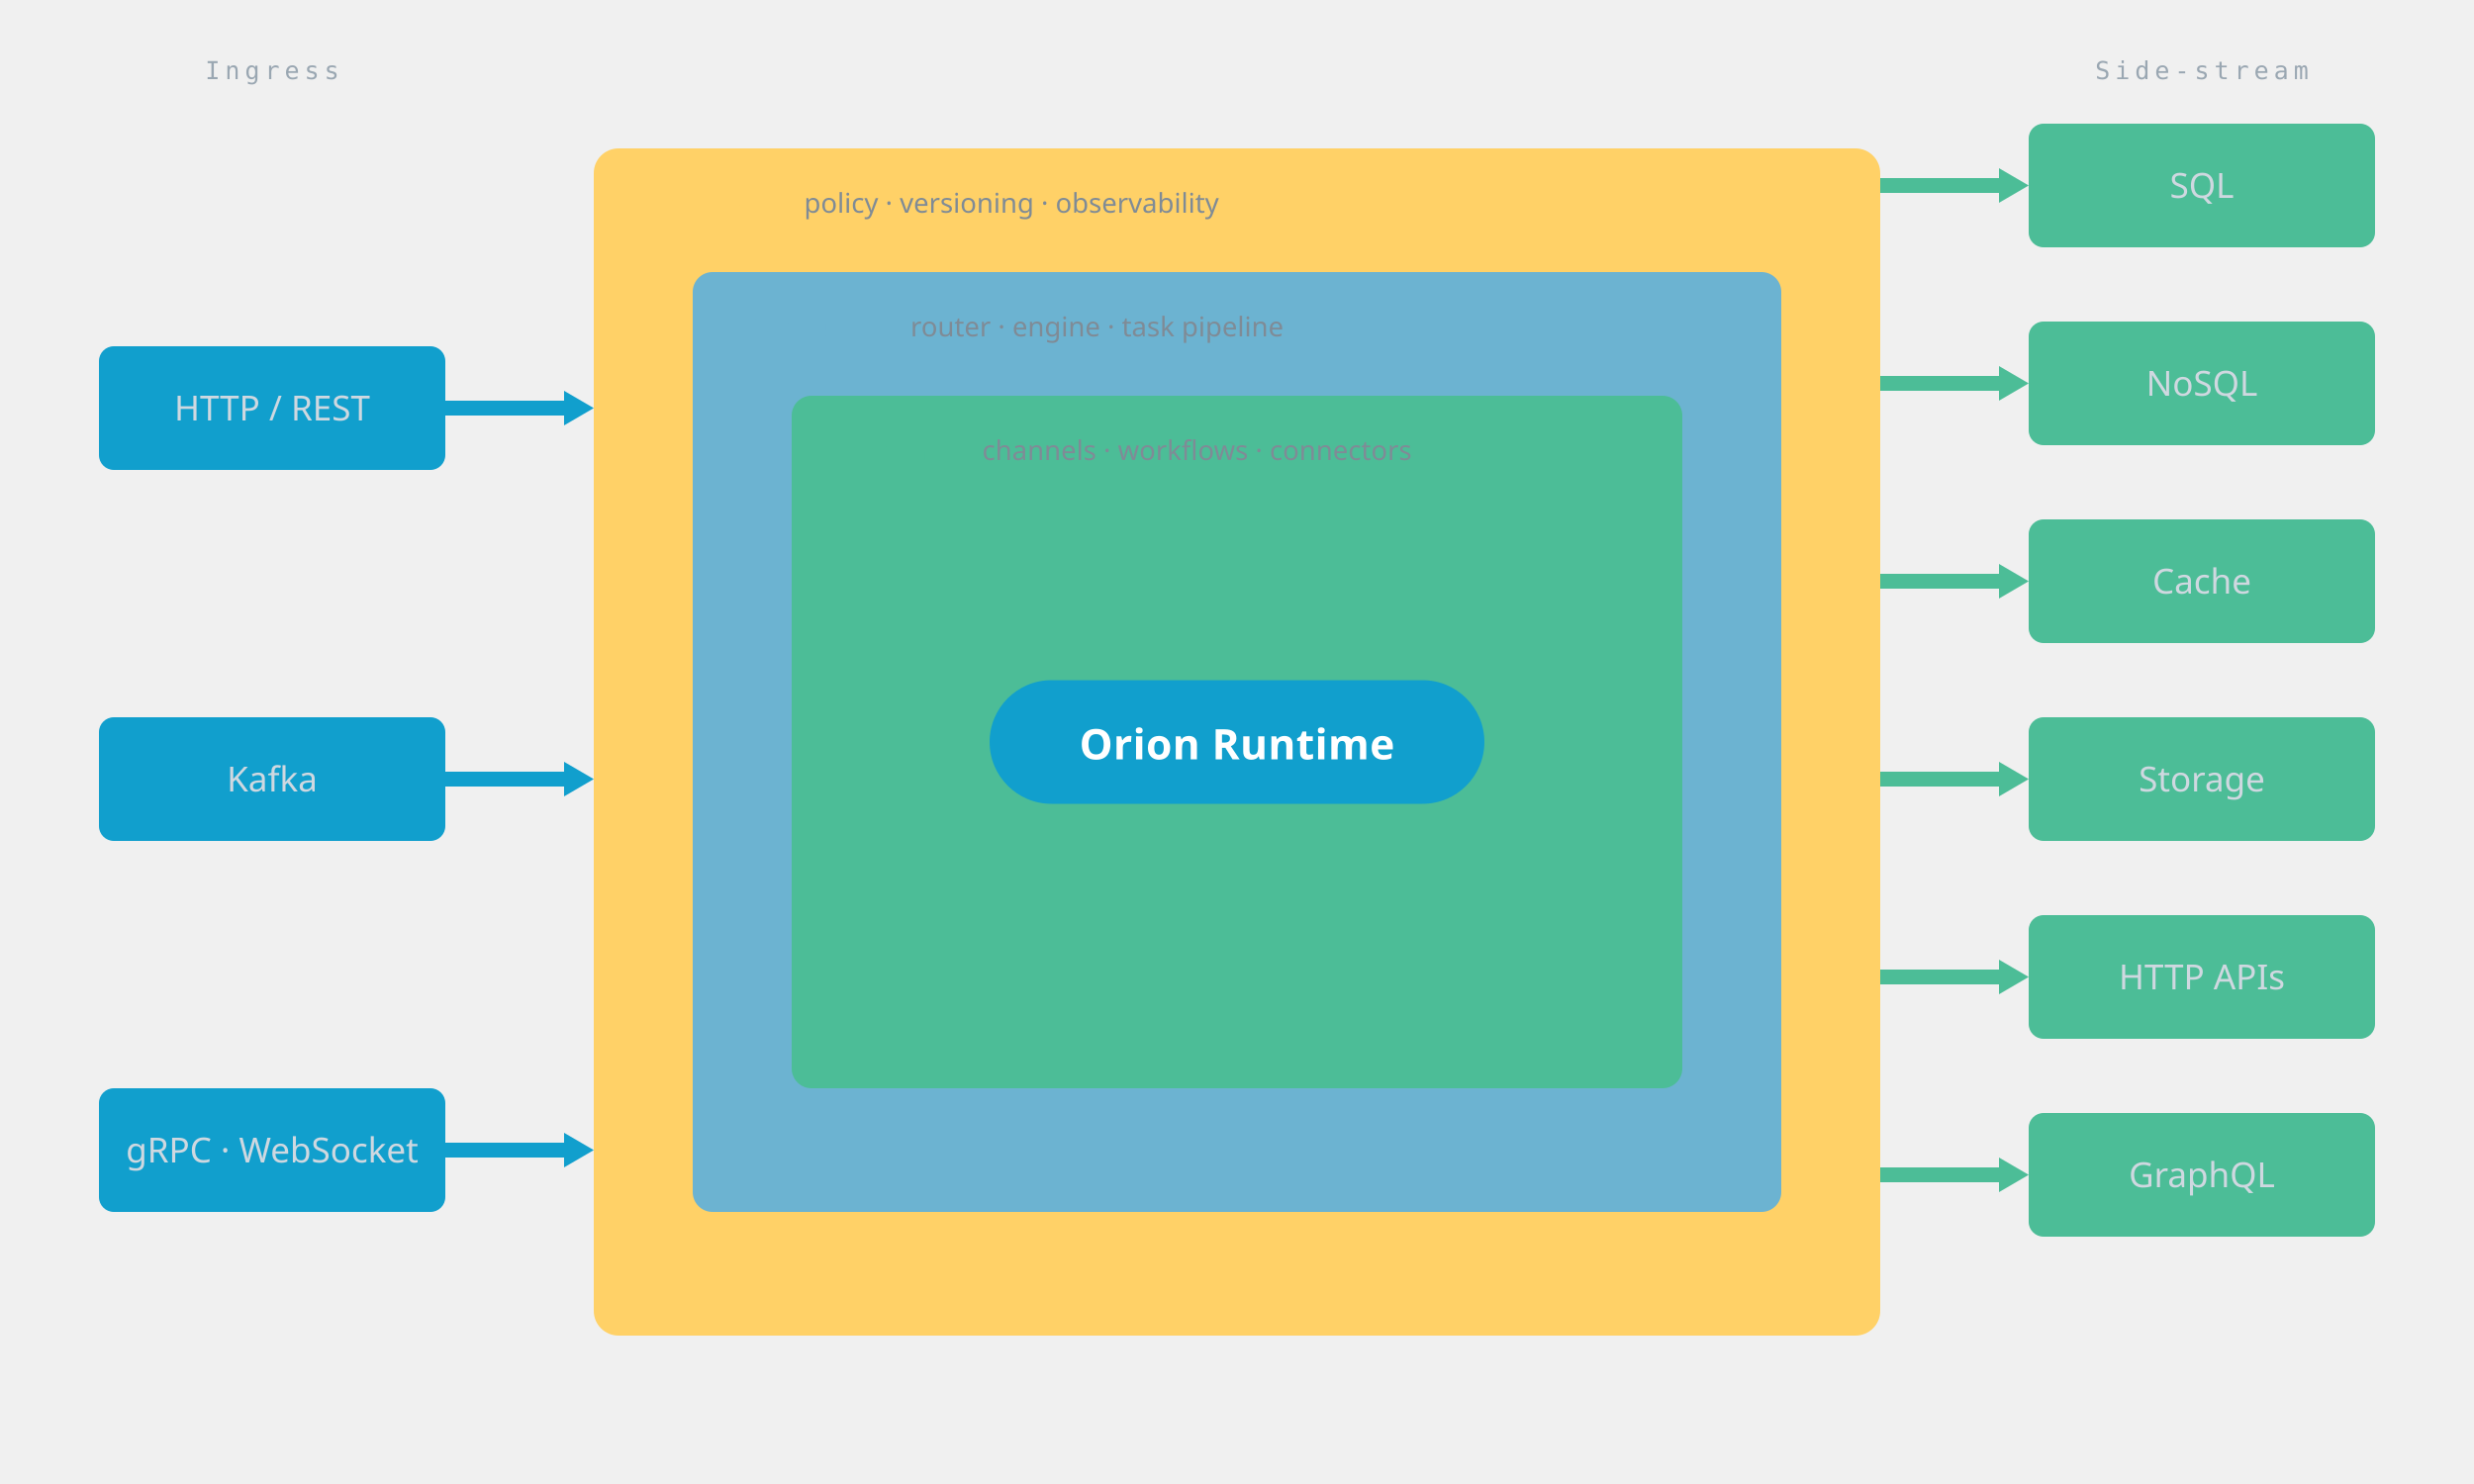
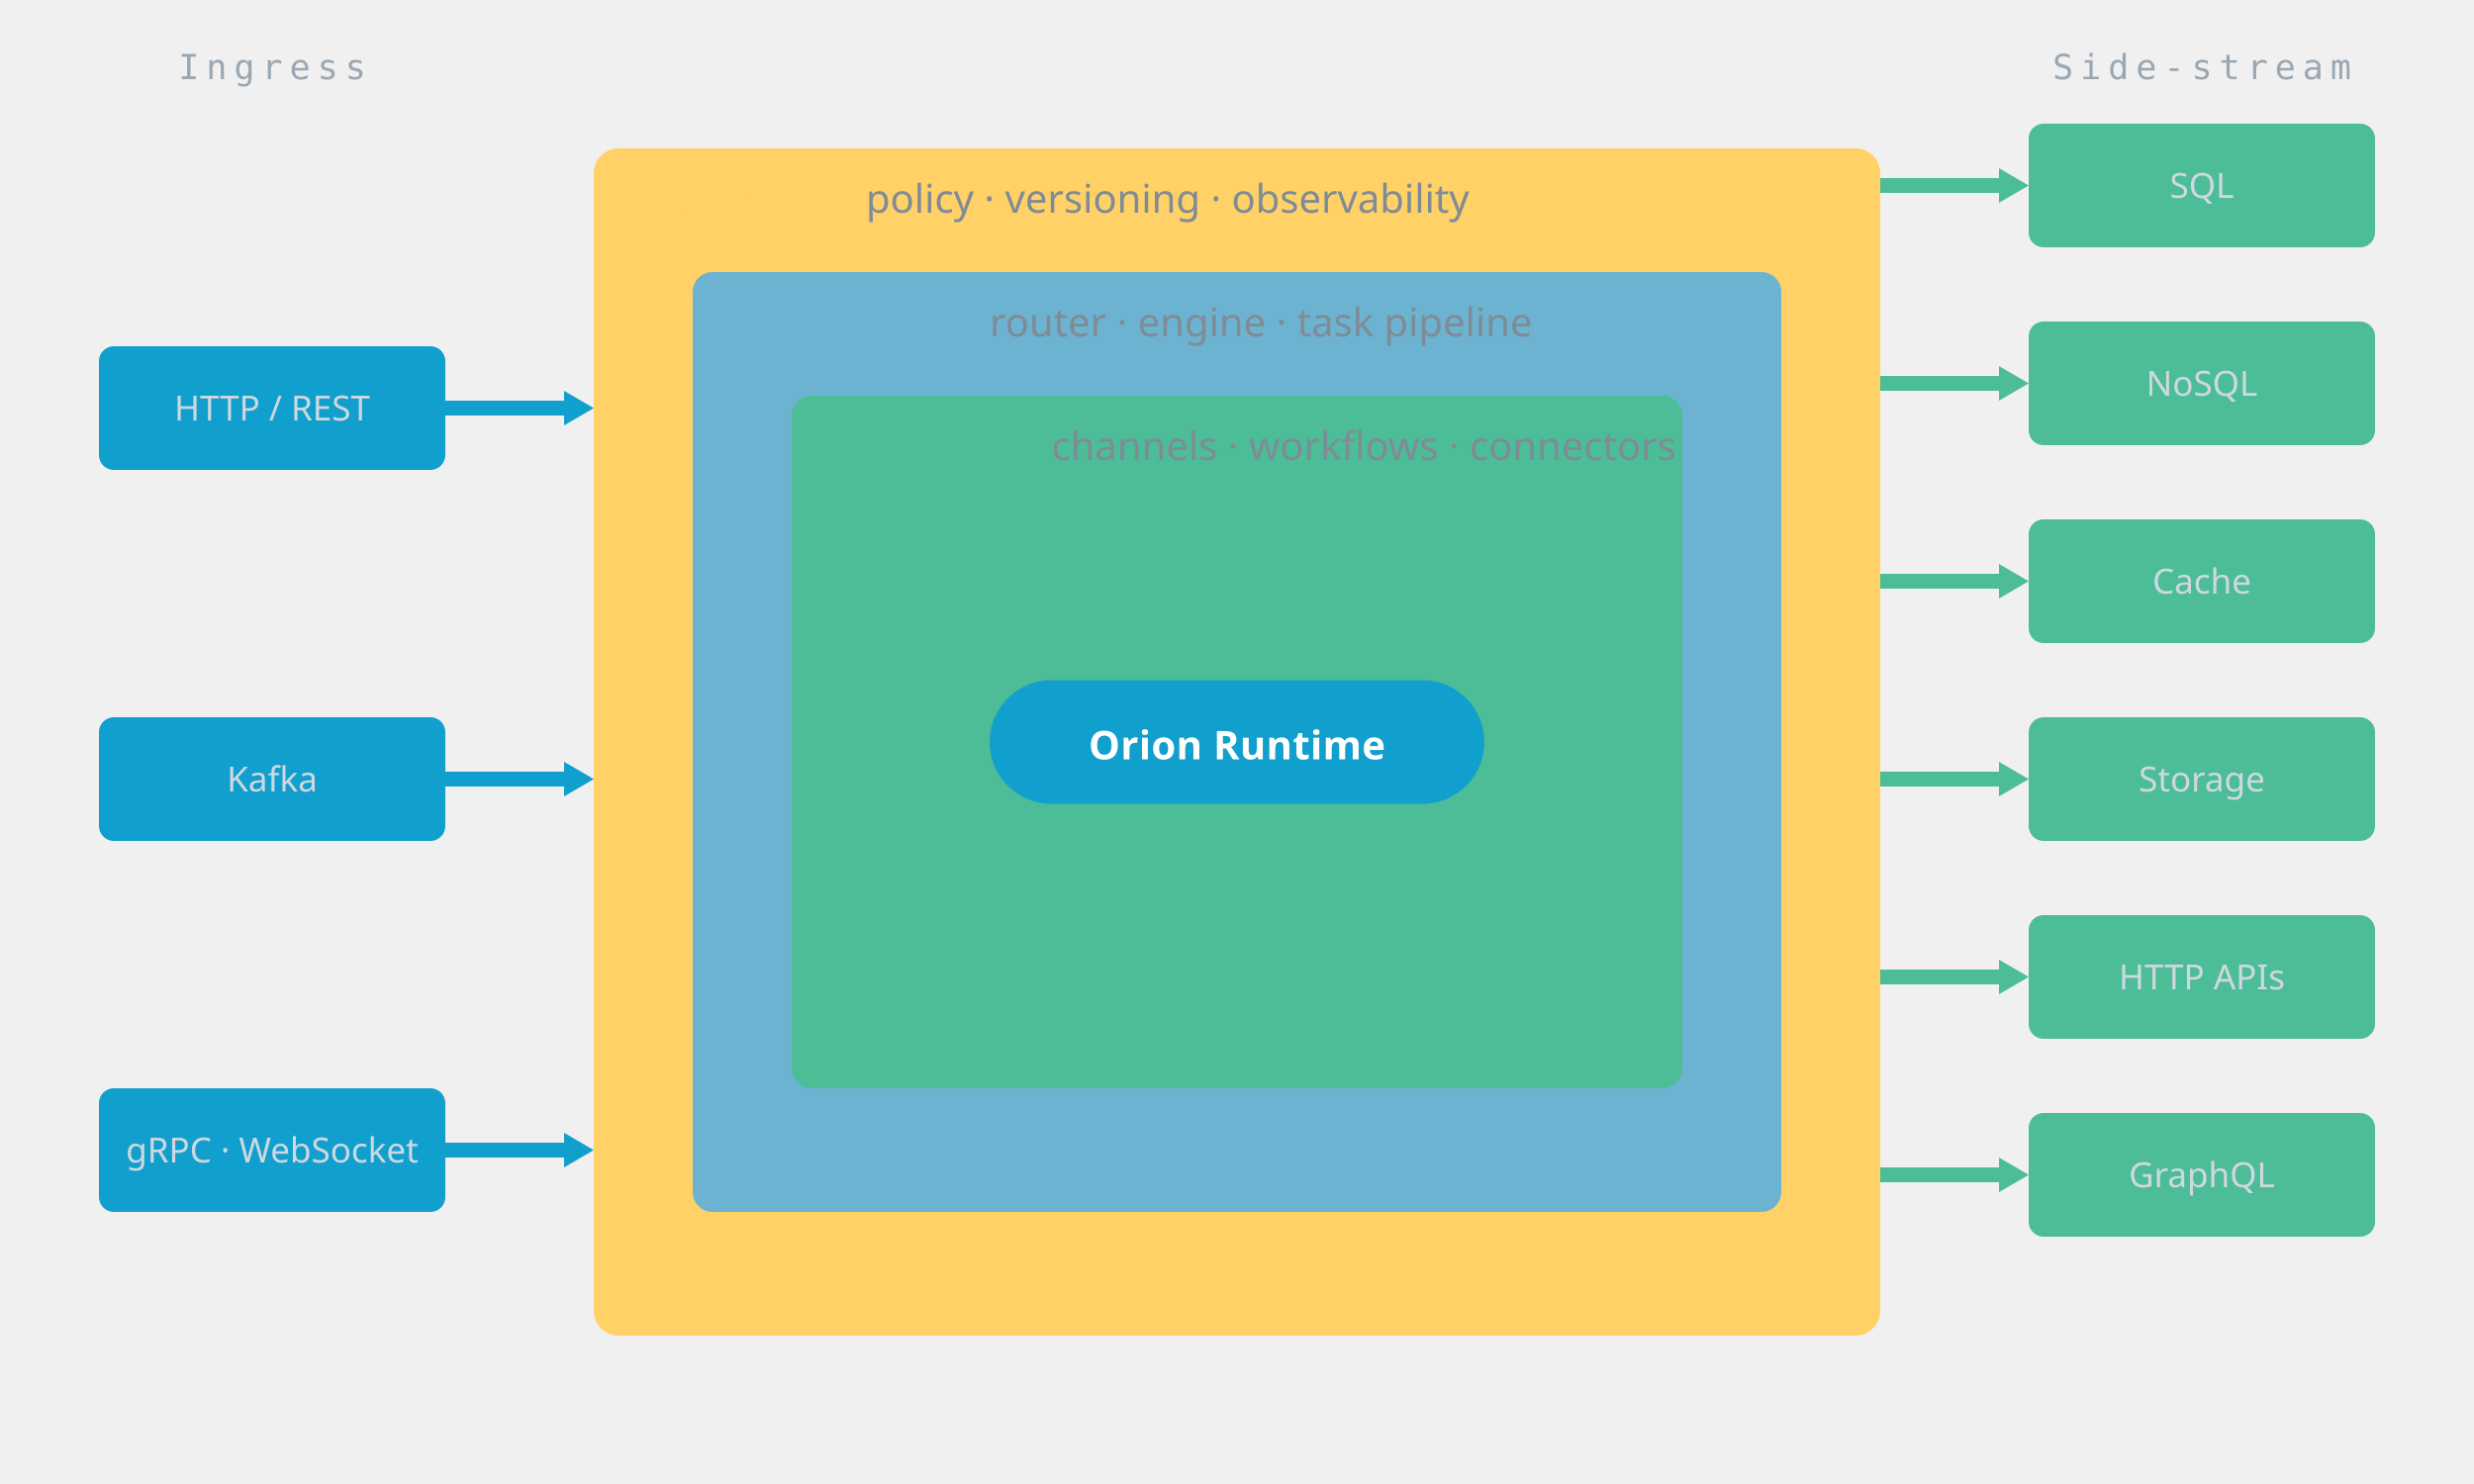
<svg xmlns="http://www.w3.org/2000/svg" viewBox="0 0 1000 600">
  <style>
        text { font-family: "DM Sans", system-ui, sans-serif; fill: #cfd8e0; }
        .label       { font-size: 14px; font-weight: 500; }
-         .label-head  { font-family: "DM Mono", ui-monospace, monospace; font-size: 10px; letter-spacing: 0.14em; text-transform: uppercase; font-weight: 500; }
-         .label-sub   { fill: #7f8b96; font-size: 11px; font-weight: 400; }
-         .label-core  { fill: #ffffff; font-family: "Montserrat", system-ui, sans-serif; font-size: 17px; font-weight: 700; letter-spacing: 0.01em; }
-         .label-col   { fill: #9aa7b2; font-family: "DM Mono", ui-monospace, monospace; font-size: 10px; letter-spacing: 0.2em; text-transform: uppercase; font-weight: 500; }
+         .label-head  { font-family: "DM Mono", ui-monospace, monospace; font-size: 16px; letter-spacing: 0.14em; text-transform: uppercase; font-weight: 500; }
+         .label-sub   { fill: #7f8b96; font-size: 16px; font-weight: 400; }
+         .label-core  { fill: #ffffff; font-family: "Montserrat", system-ui, sans-serif; font-size: 16px; font-weight: 700; letter-spacing: 0.01em; }
+         .label-col   { fill: #9aa7b2; font-family: "DM Mono", ui-monospace, monospace; font-size: 14px; letter-spacing: 0.2em; text-transform: uppercase; font-weight: 500; }
        .fill-yellow { fill: #FFD167; }
        .fill-lblue  { fill: #6CB3D1; }
        .fill-teal   { fill: #4CBD97; }
    </style>
  <rect fill="#FFD167" x="240" y="60" width="520" height="480" rx="10" />
  <rect fill="#6CB3D1" x="280" y="110" width="440" height="380" rx="8" />
  <rect fill="#4CBD97" x="320" y="160" width="360" height="280" rx="8" />
  <rect fill="#119FCD" x="400" y="275" width="200" height="50" rx="25" />
  <rect fill="#119FCD" x="40" y="140" width="140" height="50" rx="6" />
  <rect fill="#119FCD" x="40" y="290" width="140" height="50" rx="6" />
  <rect fill="#119FCD" x="40" y="440" width="140" height="50" rx="6" />
  <path fill="#119FCD" d="M 180,162 L 228,162 L 228,158 L 240,165 L 228,172 L 228,168 L 180,168 Z" />
  <path fill="#119FCD" d="M 180,312 L 228,312 L 228,308 L 240,315 L 228,322 L 228,318 L 180,318 Z" />
  <path fill="#119FCD" d="M 180,462 L 228,462 L 228,458 L 240,465 L 228,472 L 228,468 L 180,468 Z" />
  <rect fill="#4CBD97" x="820" y="50" width="140" height="50" rx="6" />
  <rect fill="#4CBD97" x="820" y="130" width="140" height="50" rx="6" />
  <rect fill="#4CBD97" x="820" y="210" width="140" height="50" rx="6" />
  <rect fill="#4CBD97" x="820" y="290" width="140" height="50" rx="6" />
  <rect fill="#4CBD97" x="820" y="370" width="140" height="50" rx="6" />
  <rect fill="#4CBD97" x="820" y="450" width="140" height="50" rx="6" />
  <path fill="#4CBD97" d="M 760,72  L 808,72  L 808,68  L 820,75  L 808,82  L 808,78  L 760,78  Z" />
  <path fill="#4CBD97" d="M 760,152 L 808,152 L 808,148 L 820,155 L 808,162 L 808,158 L 760,158 Z" />
  <path fill="#4CBD97" d="M 760,232 L 808,232 L 808,228 L 820,235 L 808,242 L 808,238 L 760,238 Z" />
  <path fill="#4CBD97" d="M 760,312 L 808,312 L 808,308 L 820,315 L 808,322 L 808,318 L 760,318 Z" />
  <path fill="#4CBD97" d="M 760,392 L 808,392 L 808,388 L 820,395 L 808,402 L 808,398 L 760,398 Z" />
  <path fill="#4CBD97" d="M 760,472 L 808,472 L 808,468 L 820,475 L 808,482 L 808,478 L 760,478 Z" />
  <text class="label-col" x="110" y="32" text-anchor="middle">Ingress</text>
  <text class="label-col" x="890" y="32" text-anchor="middle">Side-stream</text>
  <text class="label-head fill-yellow" x="260" y="86">Govern</text>
-   <text class="label-sub" x="325" y="86">policy · versioning · observability</text>
+   <text class="label-sub" x="350" y="86">policy · versioning · observability</text>
  <text class="label-head fill-lblue" x="300" y="136">Execute</text>
-   <text class="label-sub" x="368" y="136">router · engine · task pipeline</text>
+   <text class="label-sub" x="400" y="136">router · engine · task pipeline</text>
  <text class="label-head fill-teal" x="340" y="186">Define</text>
-   <text class="label-sub" x="397" y="186">channels · workflows · connectors</text>
+   <text class="label-sub" x="425" y="186">channels · workflows · connectors</text>
  <text class="label-core" x="500" y="307" text-anchor="middle">Orion Runtime</text>
  <text class="label" x="110" y="170" text-anchor="middle">HTTP / REST</text>
  <text class="label" x="110" y="320" text-anchor="middle">Kafka</text>
  <text class="label" x="110" y="470" text-anchor="middle">gRPC · WebSocket</text>
  <text class="label" x="890" y="80" text-anchor="middle">SQL</text>
  <text class="label" x="890" y="160" text-anchor="middle">NoSQL</text>
  <text class="label" x="890" y="240" text-anchor="middle">Cache</text>
  <text class="label" x="890" y="320" text-anchor="middle">Storage</text>
  <text class="label" x="890" y="400" text-anchor="middle">HTTP APIs</text>
  <text class="label" x="890" y="480" text-anchor="middle">GraphQL</text>
</svg>
